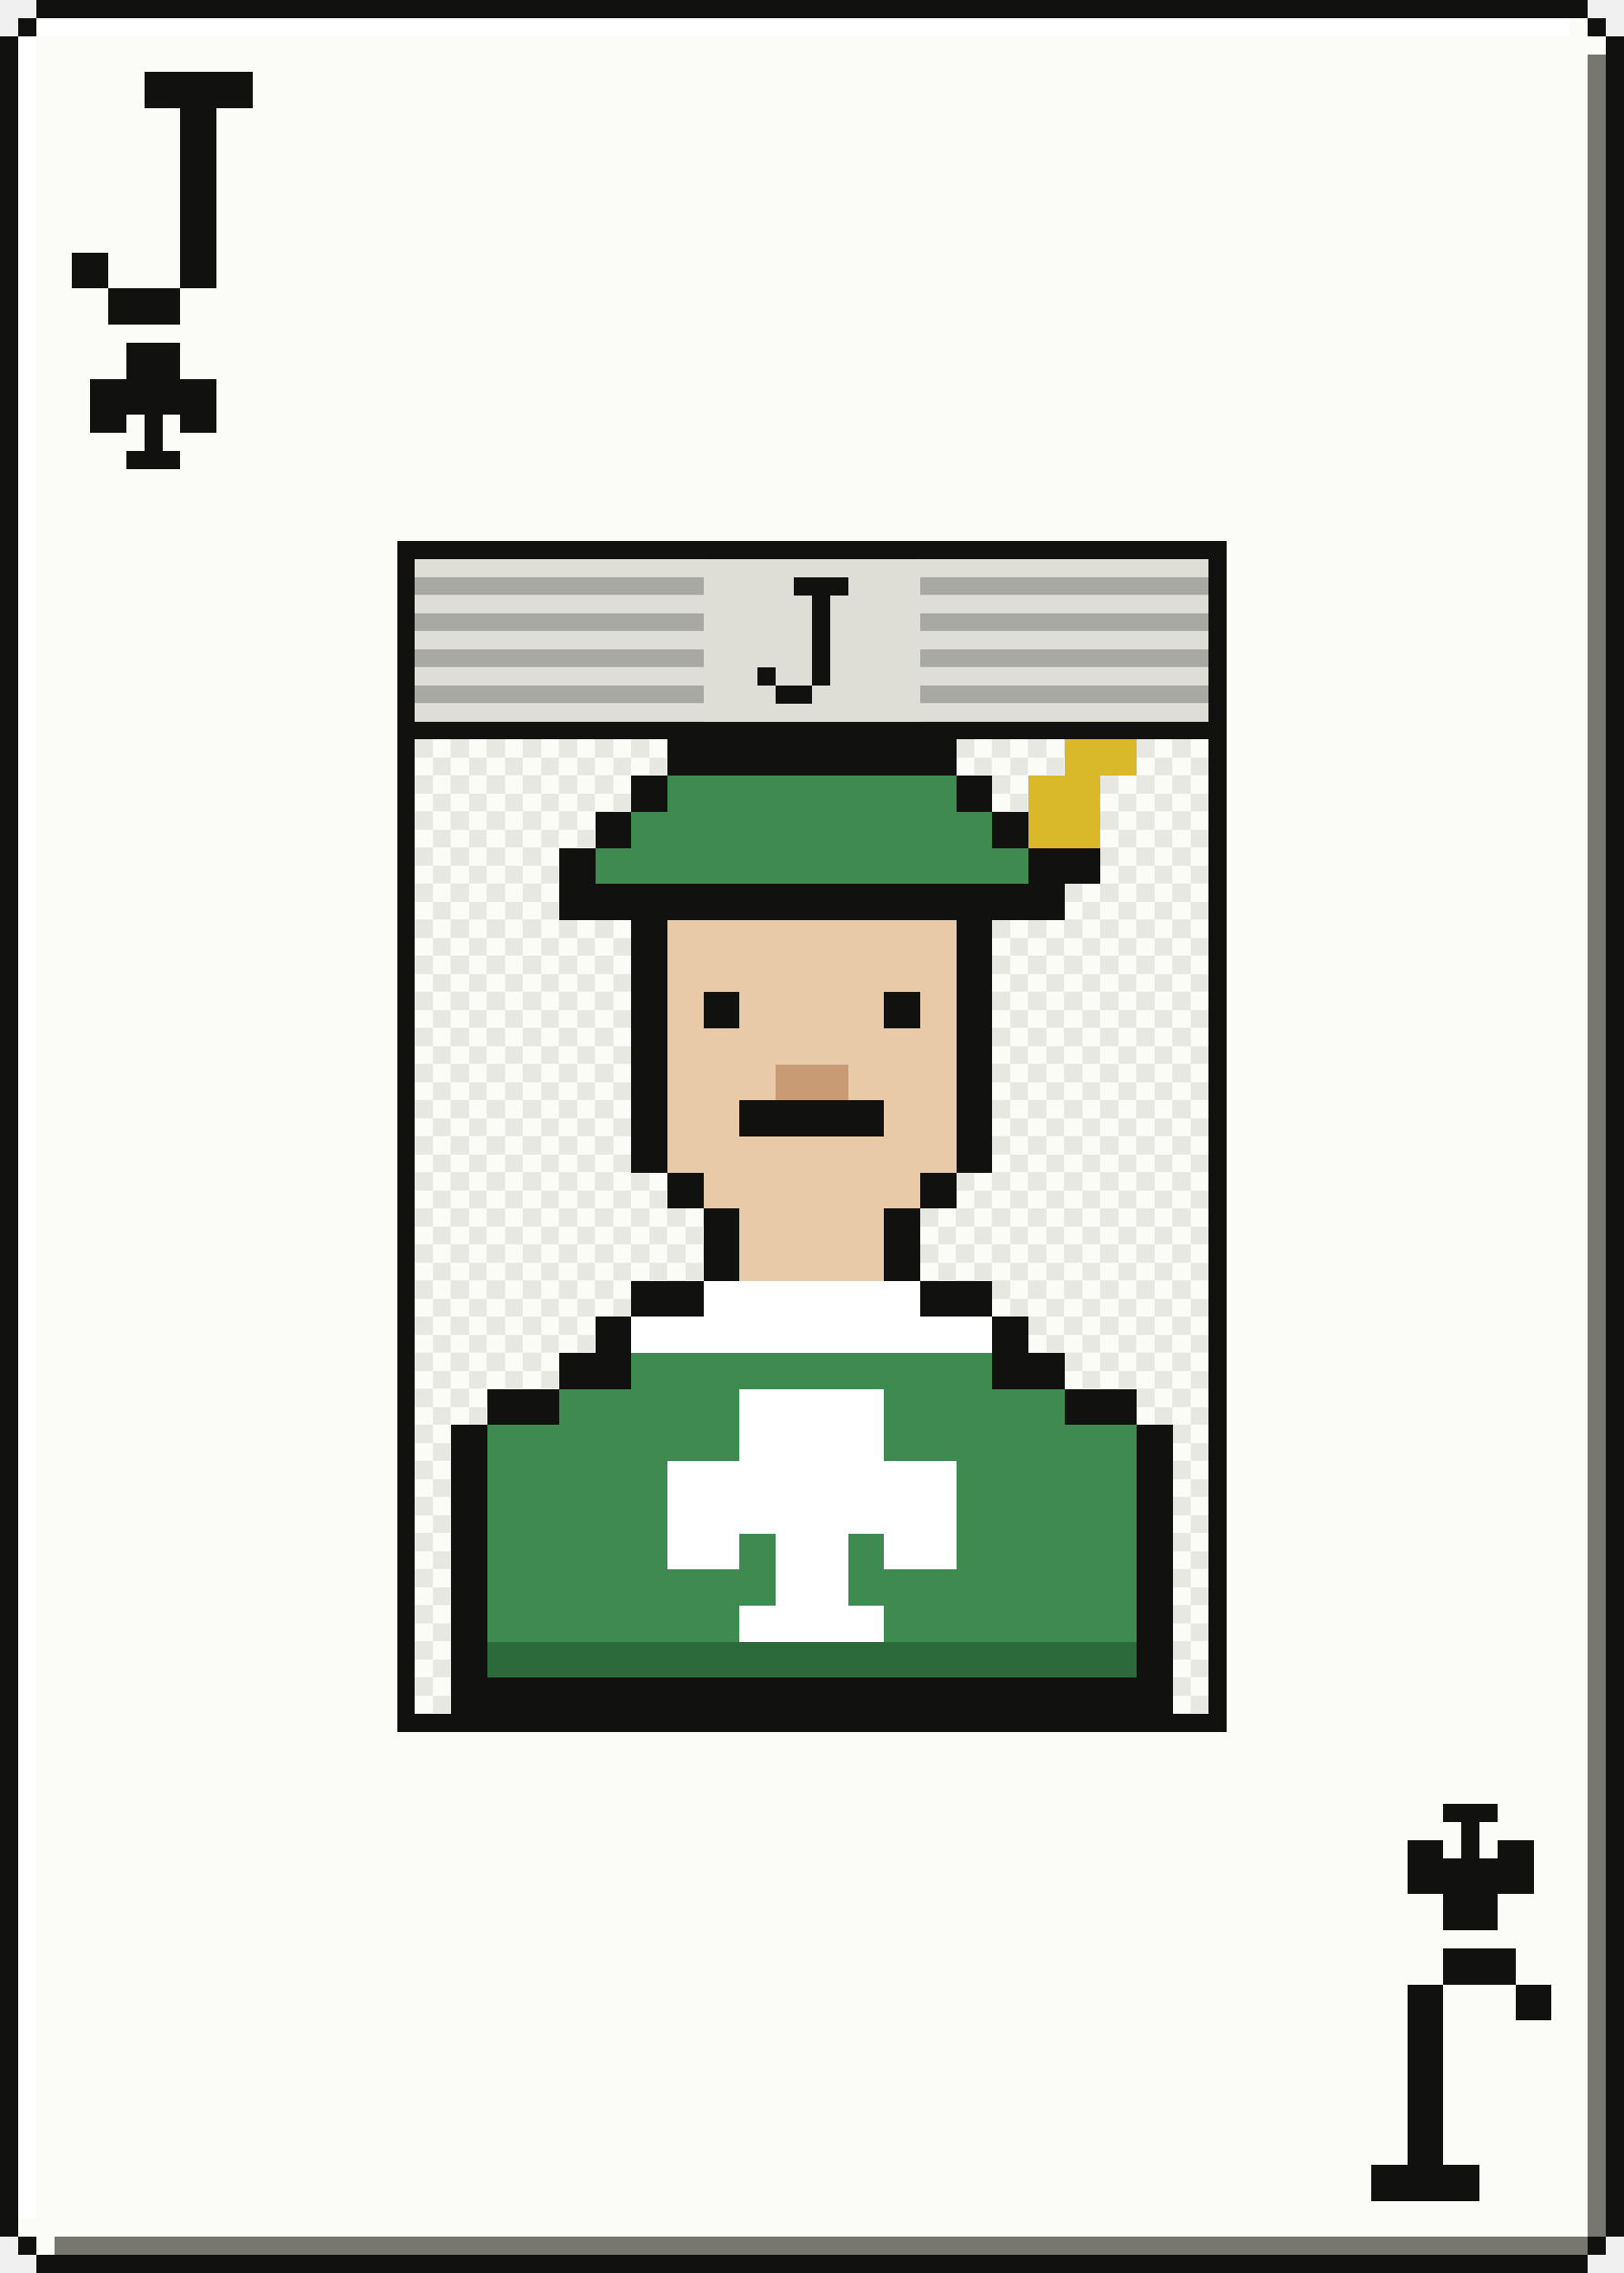
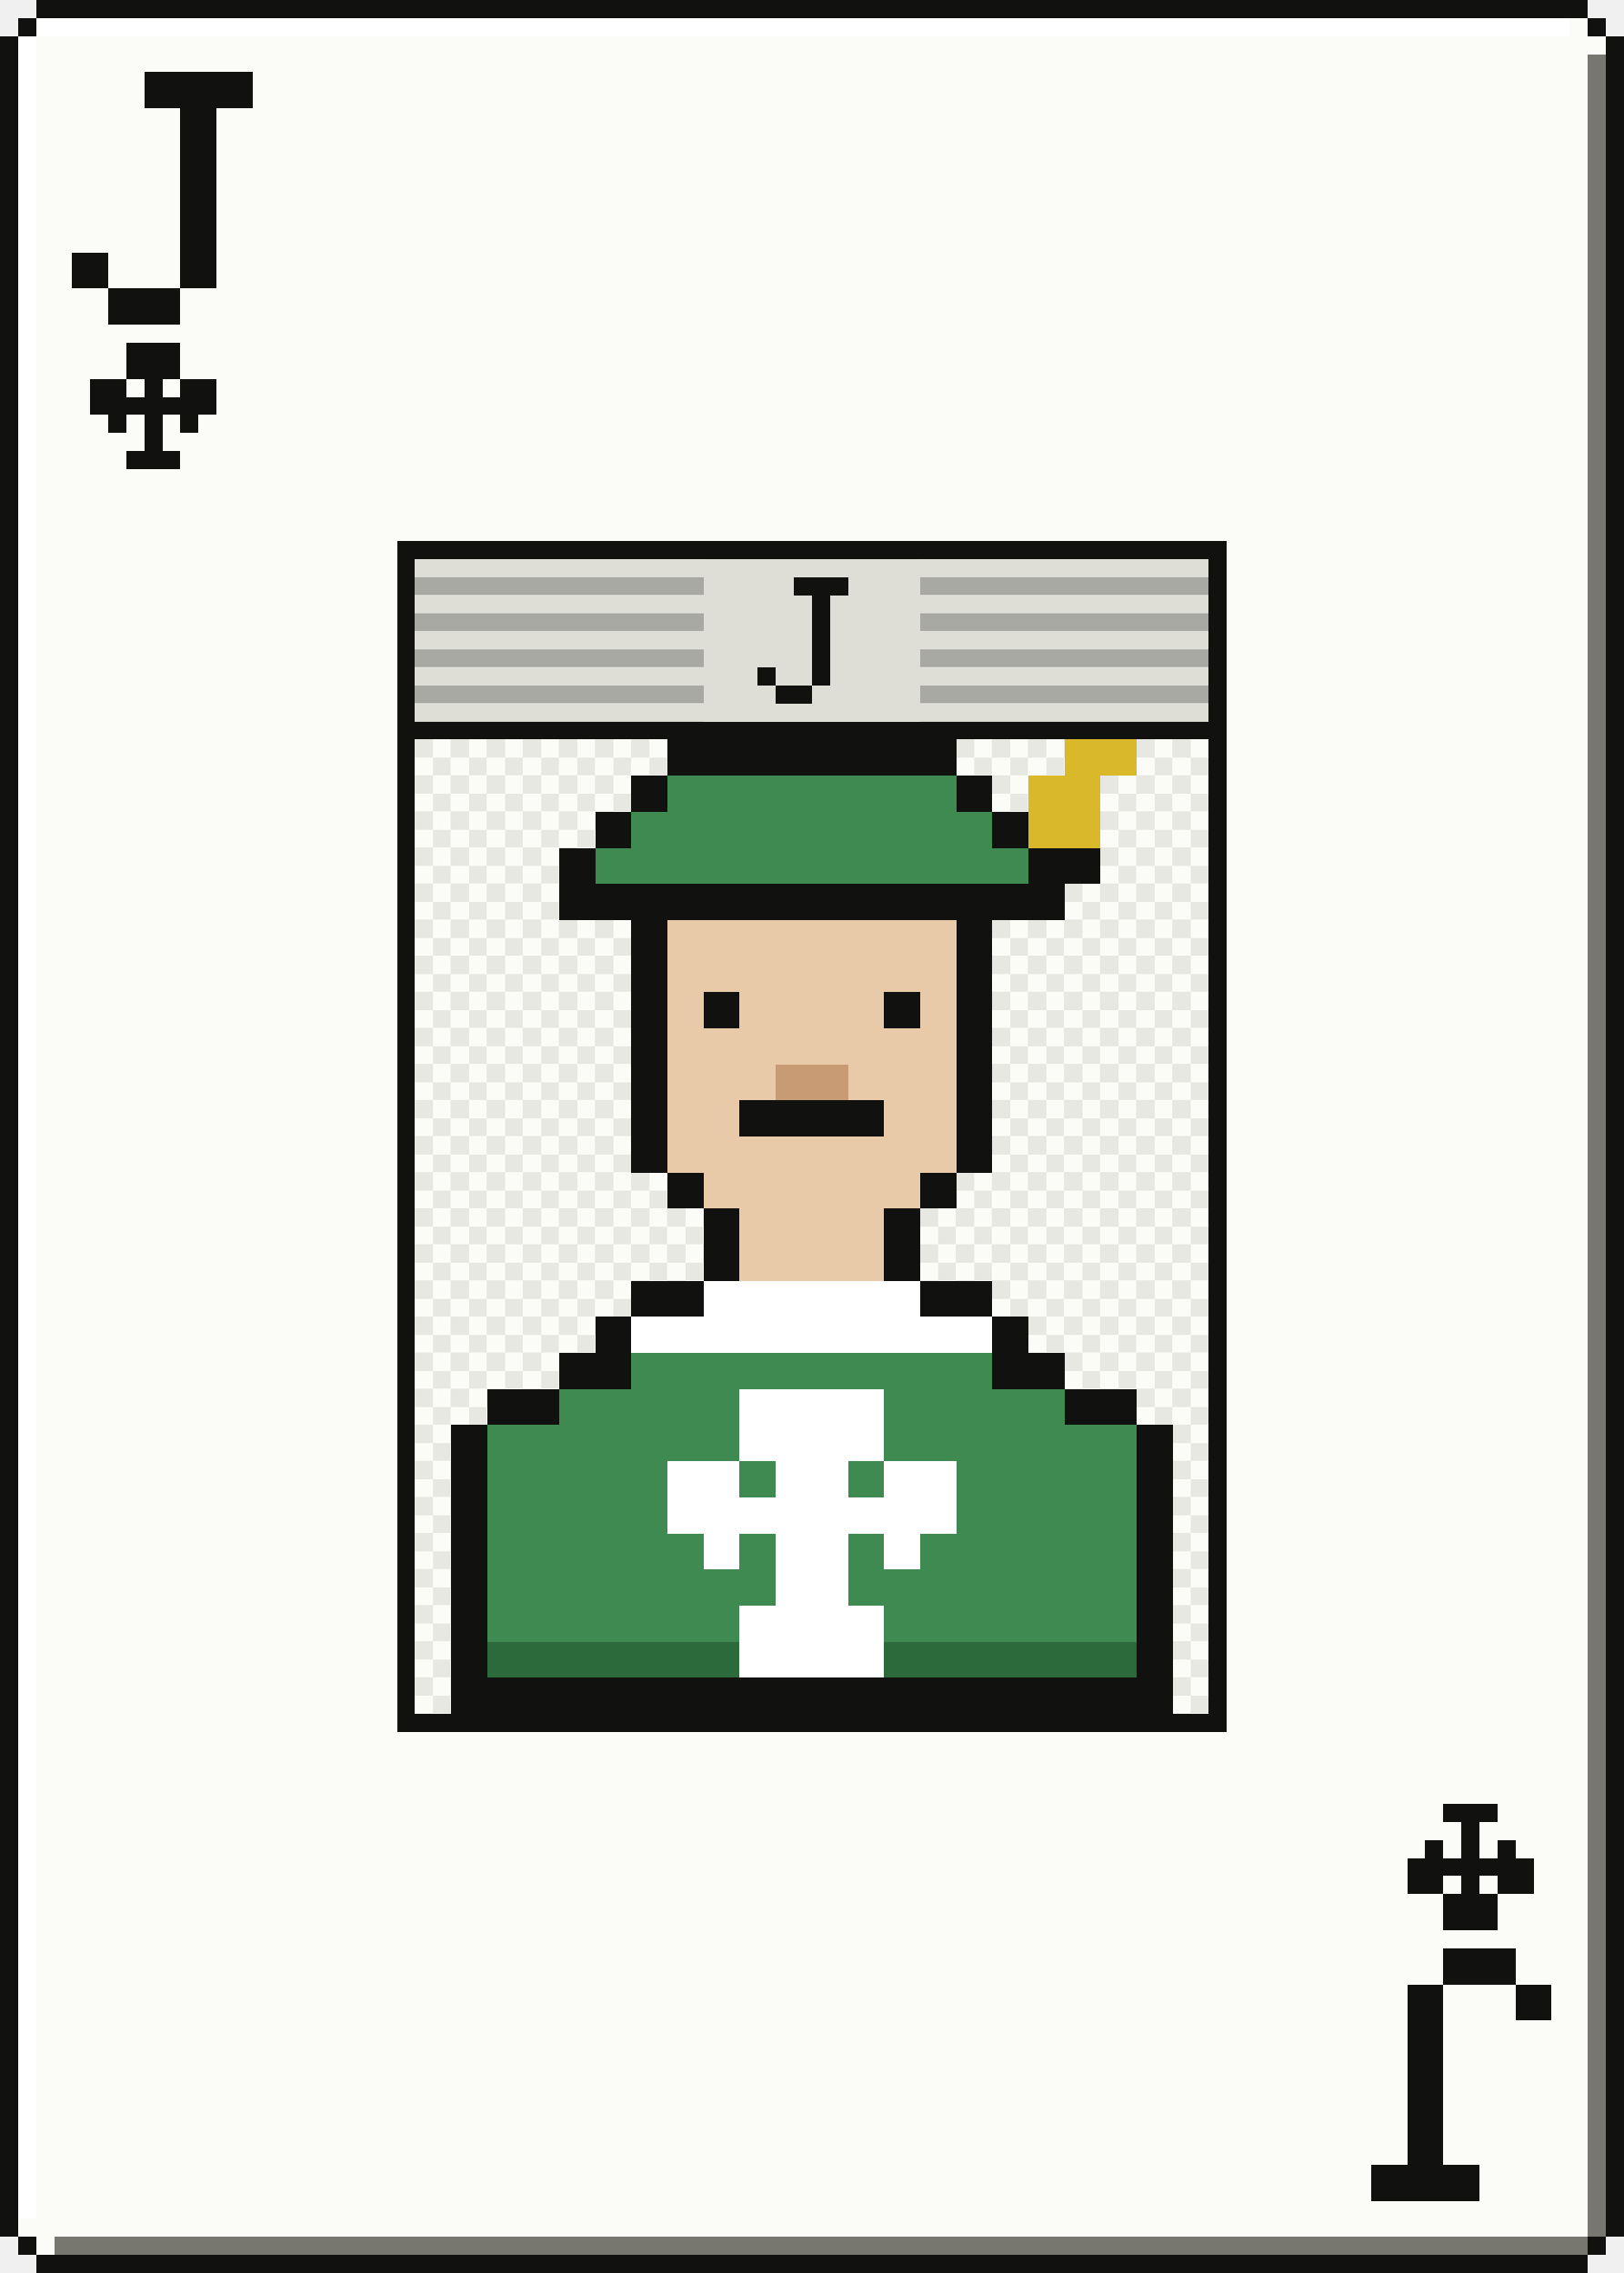
<svg xmlns="http://www.w3.org/2000/svg" width="90" height="126" viewBox="0 0 90 126" shape-rendering="crispEdges" role="img" aria-label="Jack of clubs">
  <defs>
    <pattern id="dither" width="2" height="2" patternUnits="userSpaceOnUse">
      <rect width="2" height="2" fill="#fbfbf7" />
      <rect width="1" height="1" fill="#e8e8e3" />
      <rect x="1" y="1" width="1" height="1" fill="#e8e8e3" />
    </pattern>
    <pattern id="stripe" width="1" height="2" patternUnits="userSpaceOnUse">
      <rect width="1" height="2" fill="#deded7" />
      <rect width="1" height="1" fill="#a9a9a3" />
    </pattern>
  </defs>
  <path fill="#11110f" d="M2 0h86v1h-86z M2 125h86v1h-86z M0 2h1v122h-1z M89 2h1v122h-1z M1 1h1v1h-1z M88 1h1v1h-1z M1 124h1v1h-1z M88 124h1v1h-1z" />
  <path fill="#fbfbf7" d="M2 1h86v124h-86z M1 2h88v122h-88z" />
  <path fill="#ffffff" d="M2 1h85v1h-85z M1 2h1v121h-1z" />
  <path fill="#77776f" d="M3 124h85v1h-85z M88 3h1v121h-1z" />
  <path fill="#11110f" d="M22 30h46v66h-46z" />
  <path fill="#fbfbf7" d="M23 31h44v64h-44z" />
  <rect x="23" y="31" width="44" height="9" fill="url(#stripe)" />
  <path fill="#11110f" d="M23 40h44v1h-44z" />
  <path fill="#deded7" d="M39 31h12v9h-12z" />
  <path fill="#11110f" d="M44 32h3v1h-3z M45 33h1v1h-1z M45 34h1v1h-1z M45 35h1v1h-1z M45 36h1v1h-1z M42 37h1v1h-1z M45 37h1v1h-1z M43 38h2v1h-2z" />
  <rect x="23" y="41" width="44" height="54" fill="url(#dither)" />
  <path fill="#11110f" d="M37 41h16v2h-16z" />
  <path fill="#d9b829" d="M59 41h4v2h-4z" />
  <path fill="#11110f" d="M35 43h2v2h-2z" />
  <path fill="#3e8a50" d="M37 43h16v2h-16z" />
  <path fill="#11110f" d="M53 43h2v2h-2z" />
  <path fill="#d9b829" d="M57 43h4v2h-4z" />
  <path fill="#11110f" d="M33 45h2v2h-2z" />
  <path fill="#3e8a50" d="M35 45h20v2h-20z" />
  <path fill="#11110f" d="M55 45h2v2h-2z" />
  <path fill="#d9b829" d="M57 45h4v2h-4z" />
  <path fill="#11110f" d="M31 47h2v2h-2z" />
  <path fill="#3e8a50" d="M33 47h24v2h-24z" />
  <path fill="#11110f" d="M57 47h4v2h-4z M31 49h28v2h-28z M35 51h2v2h-2z" />
  <path fill="#e8c9a8" d="M37 51h16v2h-16z" />
  <path fill="#11110f" d="M53 51h2v2h-2z M35 53h2v2h-2z" />
  <path fill="#e8c9a8" d="M37 53h16v2h-16z" />
  <path fill="#11110f" d="M53 53h2v2h-2z M35 55h2v2h-2z" />
  <path fill="#e8c9a8" d="M37 55h2v2h-2z" />
  <path fill="#11110f" d="M39 55h2v2h-2z" />
  <path fill="#e8c9a8" d="M41 55h8v2h-8z" />
  <path fill="#11110f" d="M49 55h2v2h-2z" />
  <path fill="#e8c9a8" d="M51 55h2v2h-2z" />
  <path fill="#11110f" d="M53 55h2v2h-2z M35 57h2v2h-2z" />
  <path fill="#e8c9a8" d="M37 57h16v2h-16z" />
  <path fill="#11110f" d="M53 57h2v2h-2z M35 59h2v2h-2z" />
  <path fill="#e8c9a8" d="M37 59h6v2h-6z" />
  <path fill="#c99b74" d="M43 59h4v2h-4z" />
  <path fill="#e8c9a8" d="M47 59h6v2h-6z" />
  <path fill="#11110f" d="M53 59h2v2h-2z M35 61h2v2h-2z" />
  <path fill="#e8c9a8" d="M37 61h4v2h-4z" />
  <path fill="#11110f" d="M41 61h8v2h-8z" />
  <path fill="#e8c9a8" d="M49 61h4v2h-4z" />
  <path fill="#11110f" d="M53 61h2v2h-2z M35 63h2v2h-2z" />
  <path fill="#e8c9a8" d="M37 63h16v2h-16z" />
  <path fill="#11110f" d="M53 63h2v2h-2z M37 65h2v2h-2z" />
  <path fill="#e8c9a8" d="M39 65h12v2h-12z" />
  <path fill="#11110f" d="M51 65h2v2h-2z M39 67h2v2h-2z" />
  <path fill="#e8c9a8" d="M41 67h8v2h-8z" />
  <path fill="#11110f" d="M49 67h2v2h-2z M39 69h2v2h-2z" />
  <path fill="#e8c9a8" d="M41 69h8v2h-8z" />
  <path fill="#11110f" d="M49 69h2v2h-2z M35 71h4v2h-4z" />
  <path fill="#ffffff" d="M39 71h12v2h-12z" />
  <path fill="#11110f" d="M51 71h4v2h-4z M33 73h2v2h-2z" />
  <path fill="#ffffff" d="M35 73h20v2h-20z" />
  <path fill="#11110f" d="M55 73h2v2h-2z M31 75h4v2h-4z" />
  <path fill="#3e8a50" d="M35 75h20v2h-20z" />
  <path fill="#11110f" d="M55 75h4v2h-4z M27 77h4v2h-4z" />
  <path fill="#3e8a50" d="M31 77h28v2h-28z" />
  <path fill="#11110f" d="M59 77h4v2h-4z M25 79h2v2h-2z" />
  <path fill="#3e8a50" d="M27 79h36v2h-36z" />
  <path fill="#11110f" d="M63 79h2v2h-2z M25 81h2v2h-2z" />
  <path fill="#3e8a50" d="M27 81h36v2h-36z" />
  <path fill="#11110f" d="M63 81h2v2h-2z M25 83h2v2h-2z" />
  <path fill="#3e8a50" d="M27 83h36v2h-36z" />
  <path fill="#11110f" d="M63 83h2v2h-2z M25 85h2v2h-2z" />
  <path fill="#3e8a50" d="M27 85h36v2h-36z" />
  <path fill="#11110f" d="M63 85h2v2h-2z M25 87h2v2h-2z" />
  <path fill="#3e8a50" d="M27 87h36v2h-36z" />
  <path fill="#11110f" d="M63 87h2v2h-2z M25 89h2v2h-2z" />
  <path fill="#3e8a50" d="M27 89h36v2h-36z" />
  <path fill="#11110f" d="M63 89h2v2h-2z M25 91h2v2h-2z" />
  <path fill="#2c6a3b" d="M27 91h36v2h-36z" />
  <path fill="#11110f" d="M63 91h2v2h-2z M25 93h40v2h-40z" />
-   <path fill="#ffffff" d="M41 77h8v2h-8z M41 79h8v2h-8z M37 81h16v2h-16z M37 83h16v2h-16z M37 85h4v2h-4z M43 85h4v2h-4z M49 85h4v2h-4z M43 87h4v2h-4z M41 89h8v2h-8z" />
-   <path fill="#11110f" d="M8 4h6v2h-6z M10 6h2v2h-2z M10 8h2v2h-2z M10 10h2v2h-2z M10 12h2v2h-2z M4 14h2v2h-2z M10 14h2v2h-2z M6 16h4v2h-4z M7 19h3v1h-3z M7 20h3v1h-3z M5 21h7v1h-7z M5 22h7v1h-7z M5 23h2v1h-2z M8 23h1v1h-1z M10 23h2v1h-2z M8 24h1v1h-1z M7 25h3v1h-3z" />
-   <path fill="#11110f" transform="rotate(180 45 63)" d="M8 4h6v2h-6z M10 6h2v2h-2z M10 8h2v2h-2z M10 10h2v2h-2z M10 12h2v2h-2z M4 14h2v2h-2z M10 14h2v2h-2z M6 16h4v2h-4z M7 19h3v1h-3z M7 20h3v1h-3z M5 21h7v1h-7z M5 22h7v1h-7z M5 23h2v1h-2z M8 23h1v1h-1z M10 23h2v1h-2z M8 24h1v1h-1z M7 25h3v1h-3z" />
+   <path fill="#ffffff" d="M41 77h8v2h-8z M41 79h8v2h-8z M37 81h4v2h-4z M43 81h4v2h-4z M49 81h4v2h-4z M37 83h16v2h-16z M39 85h2v2h-2z M43 85h4v2h-4z M49 85h2v2h-2z M43 87h4v2h-4z M41 89h8v2h-8z M41 91h8v2h-8z" />
+   <path fill="#11110f" d="M8 4h6v2h-6z M10 6h2v2h-2z M10 8h2v2h-2z M10 10h2v2h-2z M10 12h2v2h-2z M4 14h2v2h-2z M10 14h2v2h-2z M6 16h4v2h-4z M7 19h3v1h-3z M7 20h3v1h-3z M5 21h2v1h-2z M8 21h1v1h-1z M10 21h2v1h-2z M5 22h7v1h-7z M6 23h1v1h-1z M8 23h1v1h-1z M10 23h1v1h-1z M8 24h1v1h-1z M7 25h3v1h-3z" />
+   <path fill="#11110f" transform="rotate(180 45 63)" d="M8 4h6v2h-6z M10 6h2v2h-2z M10 8h2v2h-2z M10 10h2v2h-2z M10 12h2v2h-2z M4 14h2v2h-2z M10 14h2v2h-2z M6 16h4v2h-4z M7 19h3v1h-3z M7 20h3v1h-3z M5 21h2v1h-2z M8 21h1v1h-1z M10 21h2v1h-2z M5 22h7v1h-7z M6 23h1v1h-1z M8 23h1v1h-1z M10 23h1v1h-1z M8 24h1v1h-1z M7 25h3v1h-3z" />
</svg>
